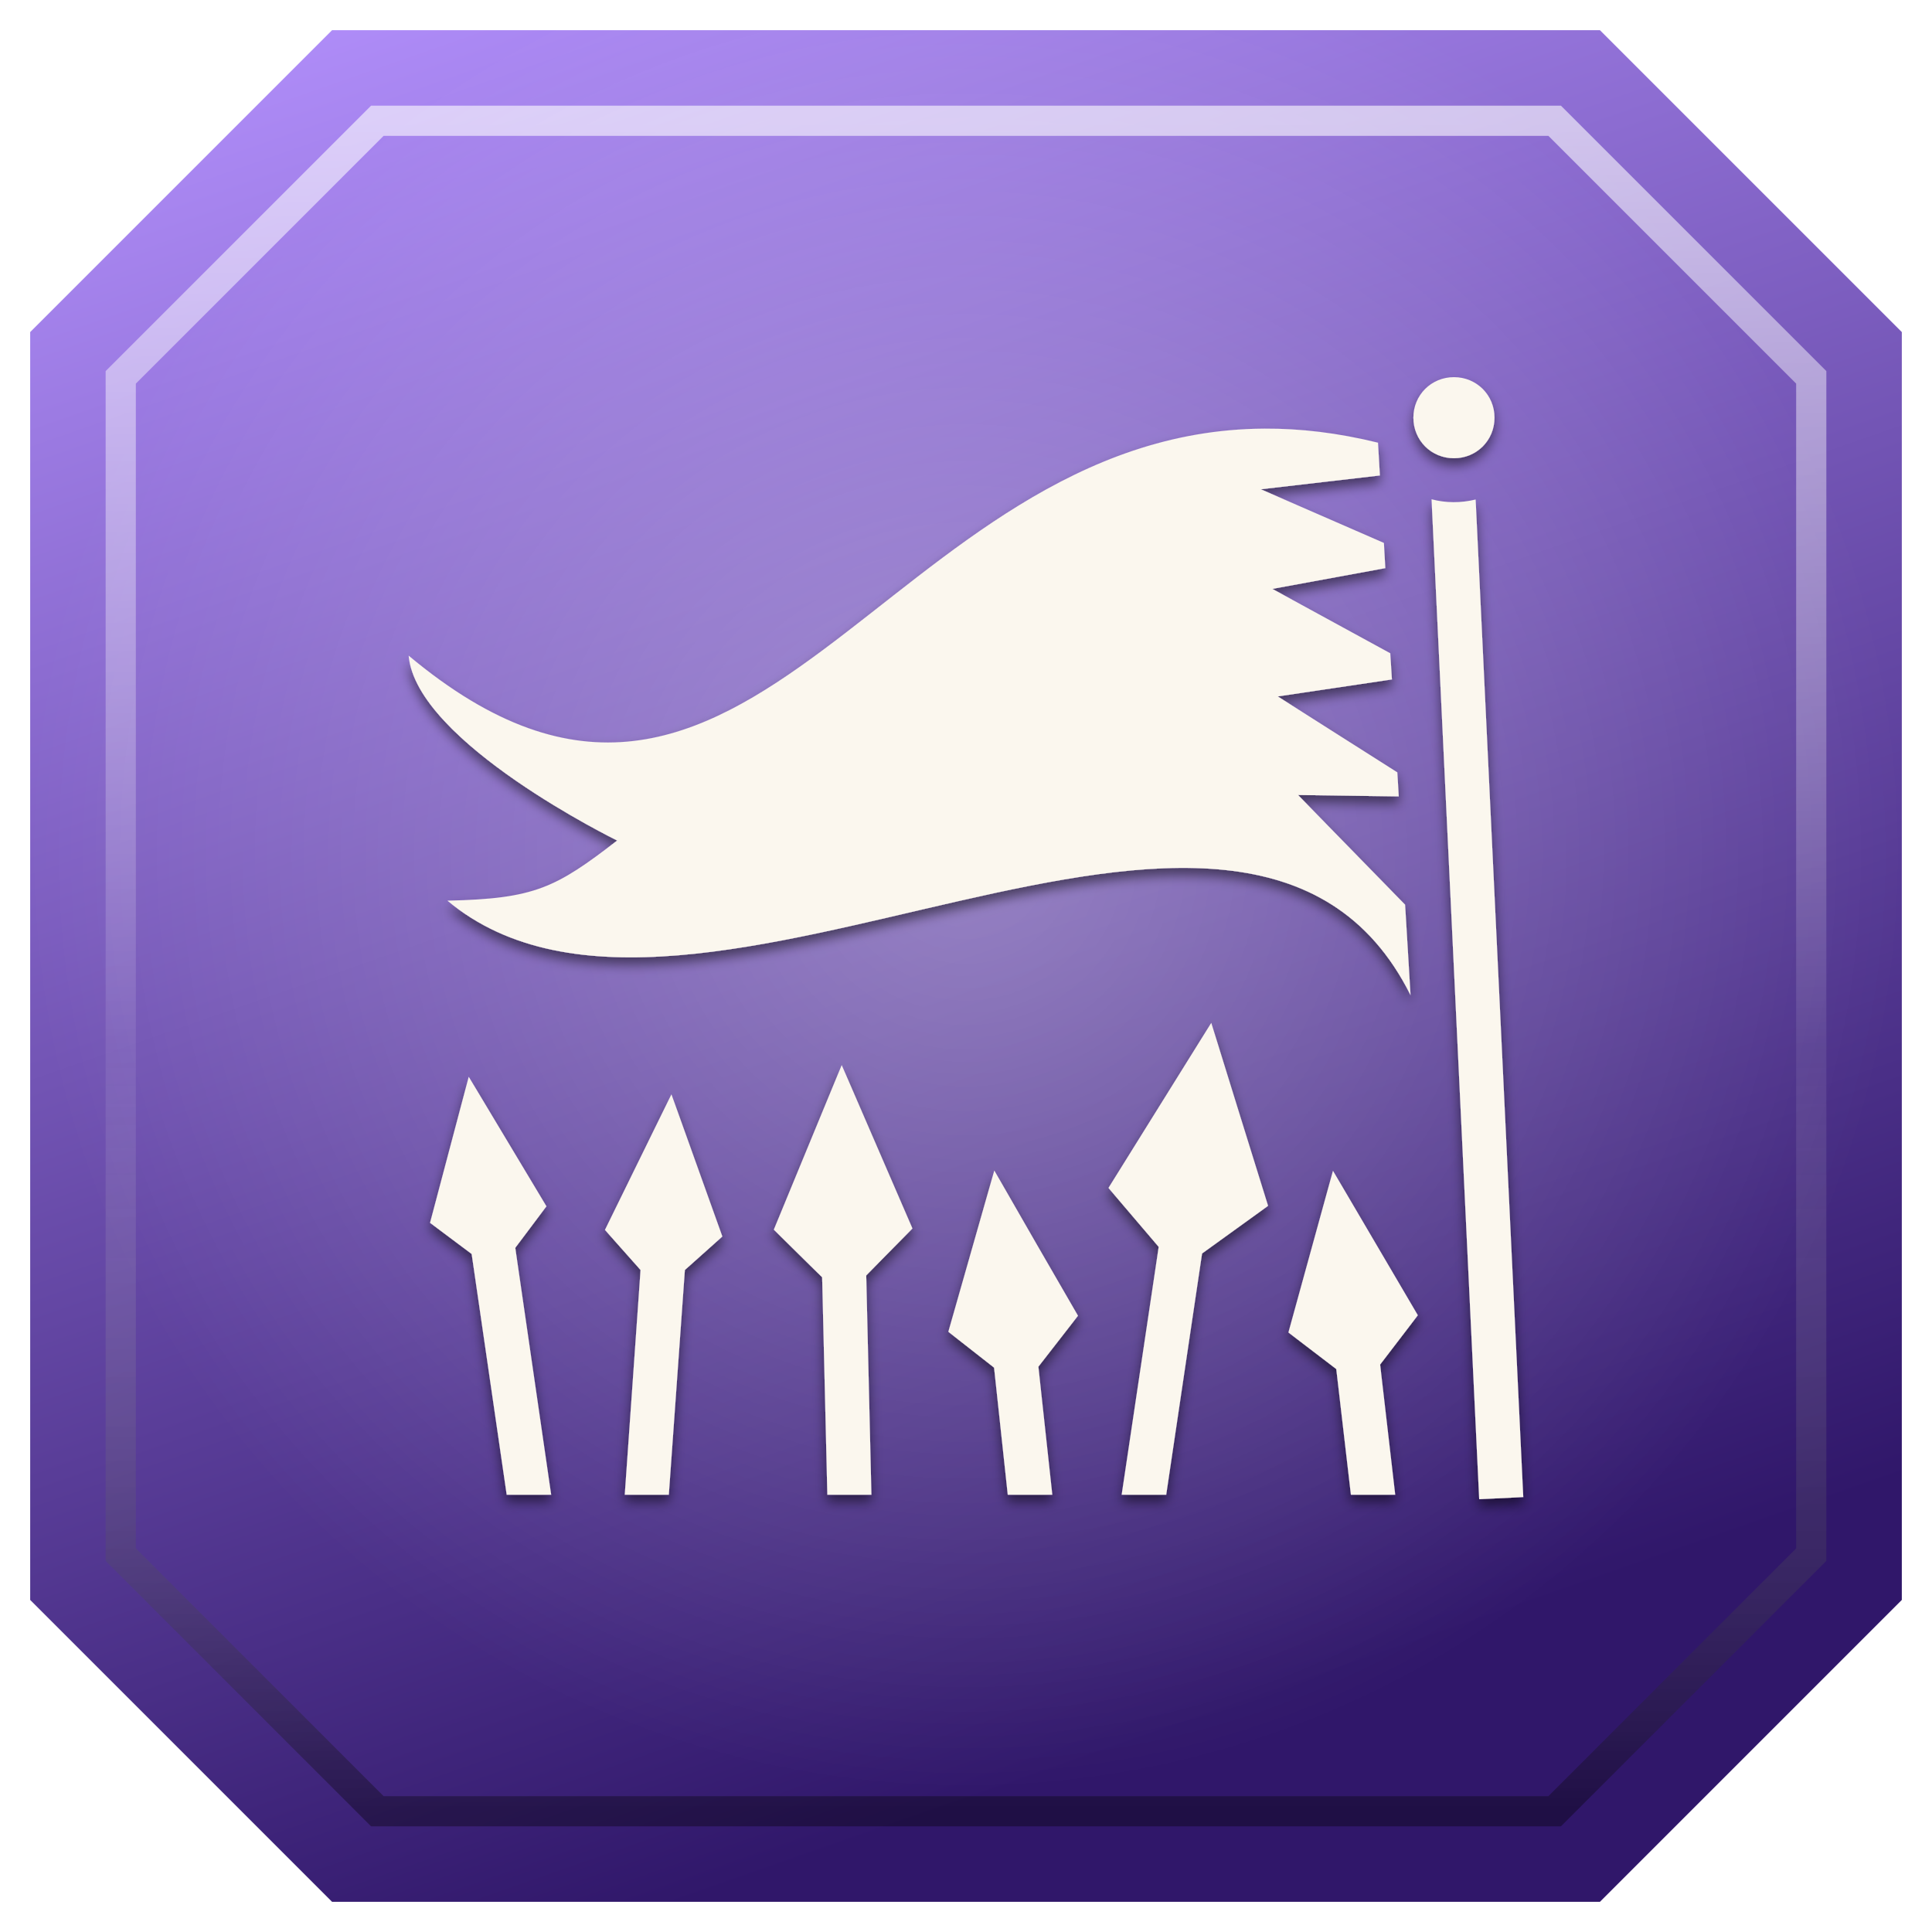
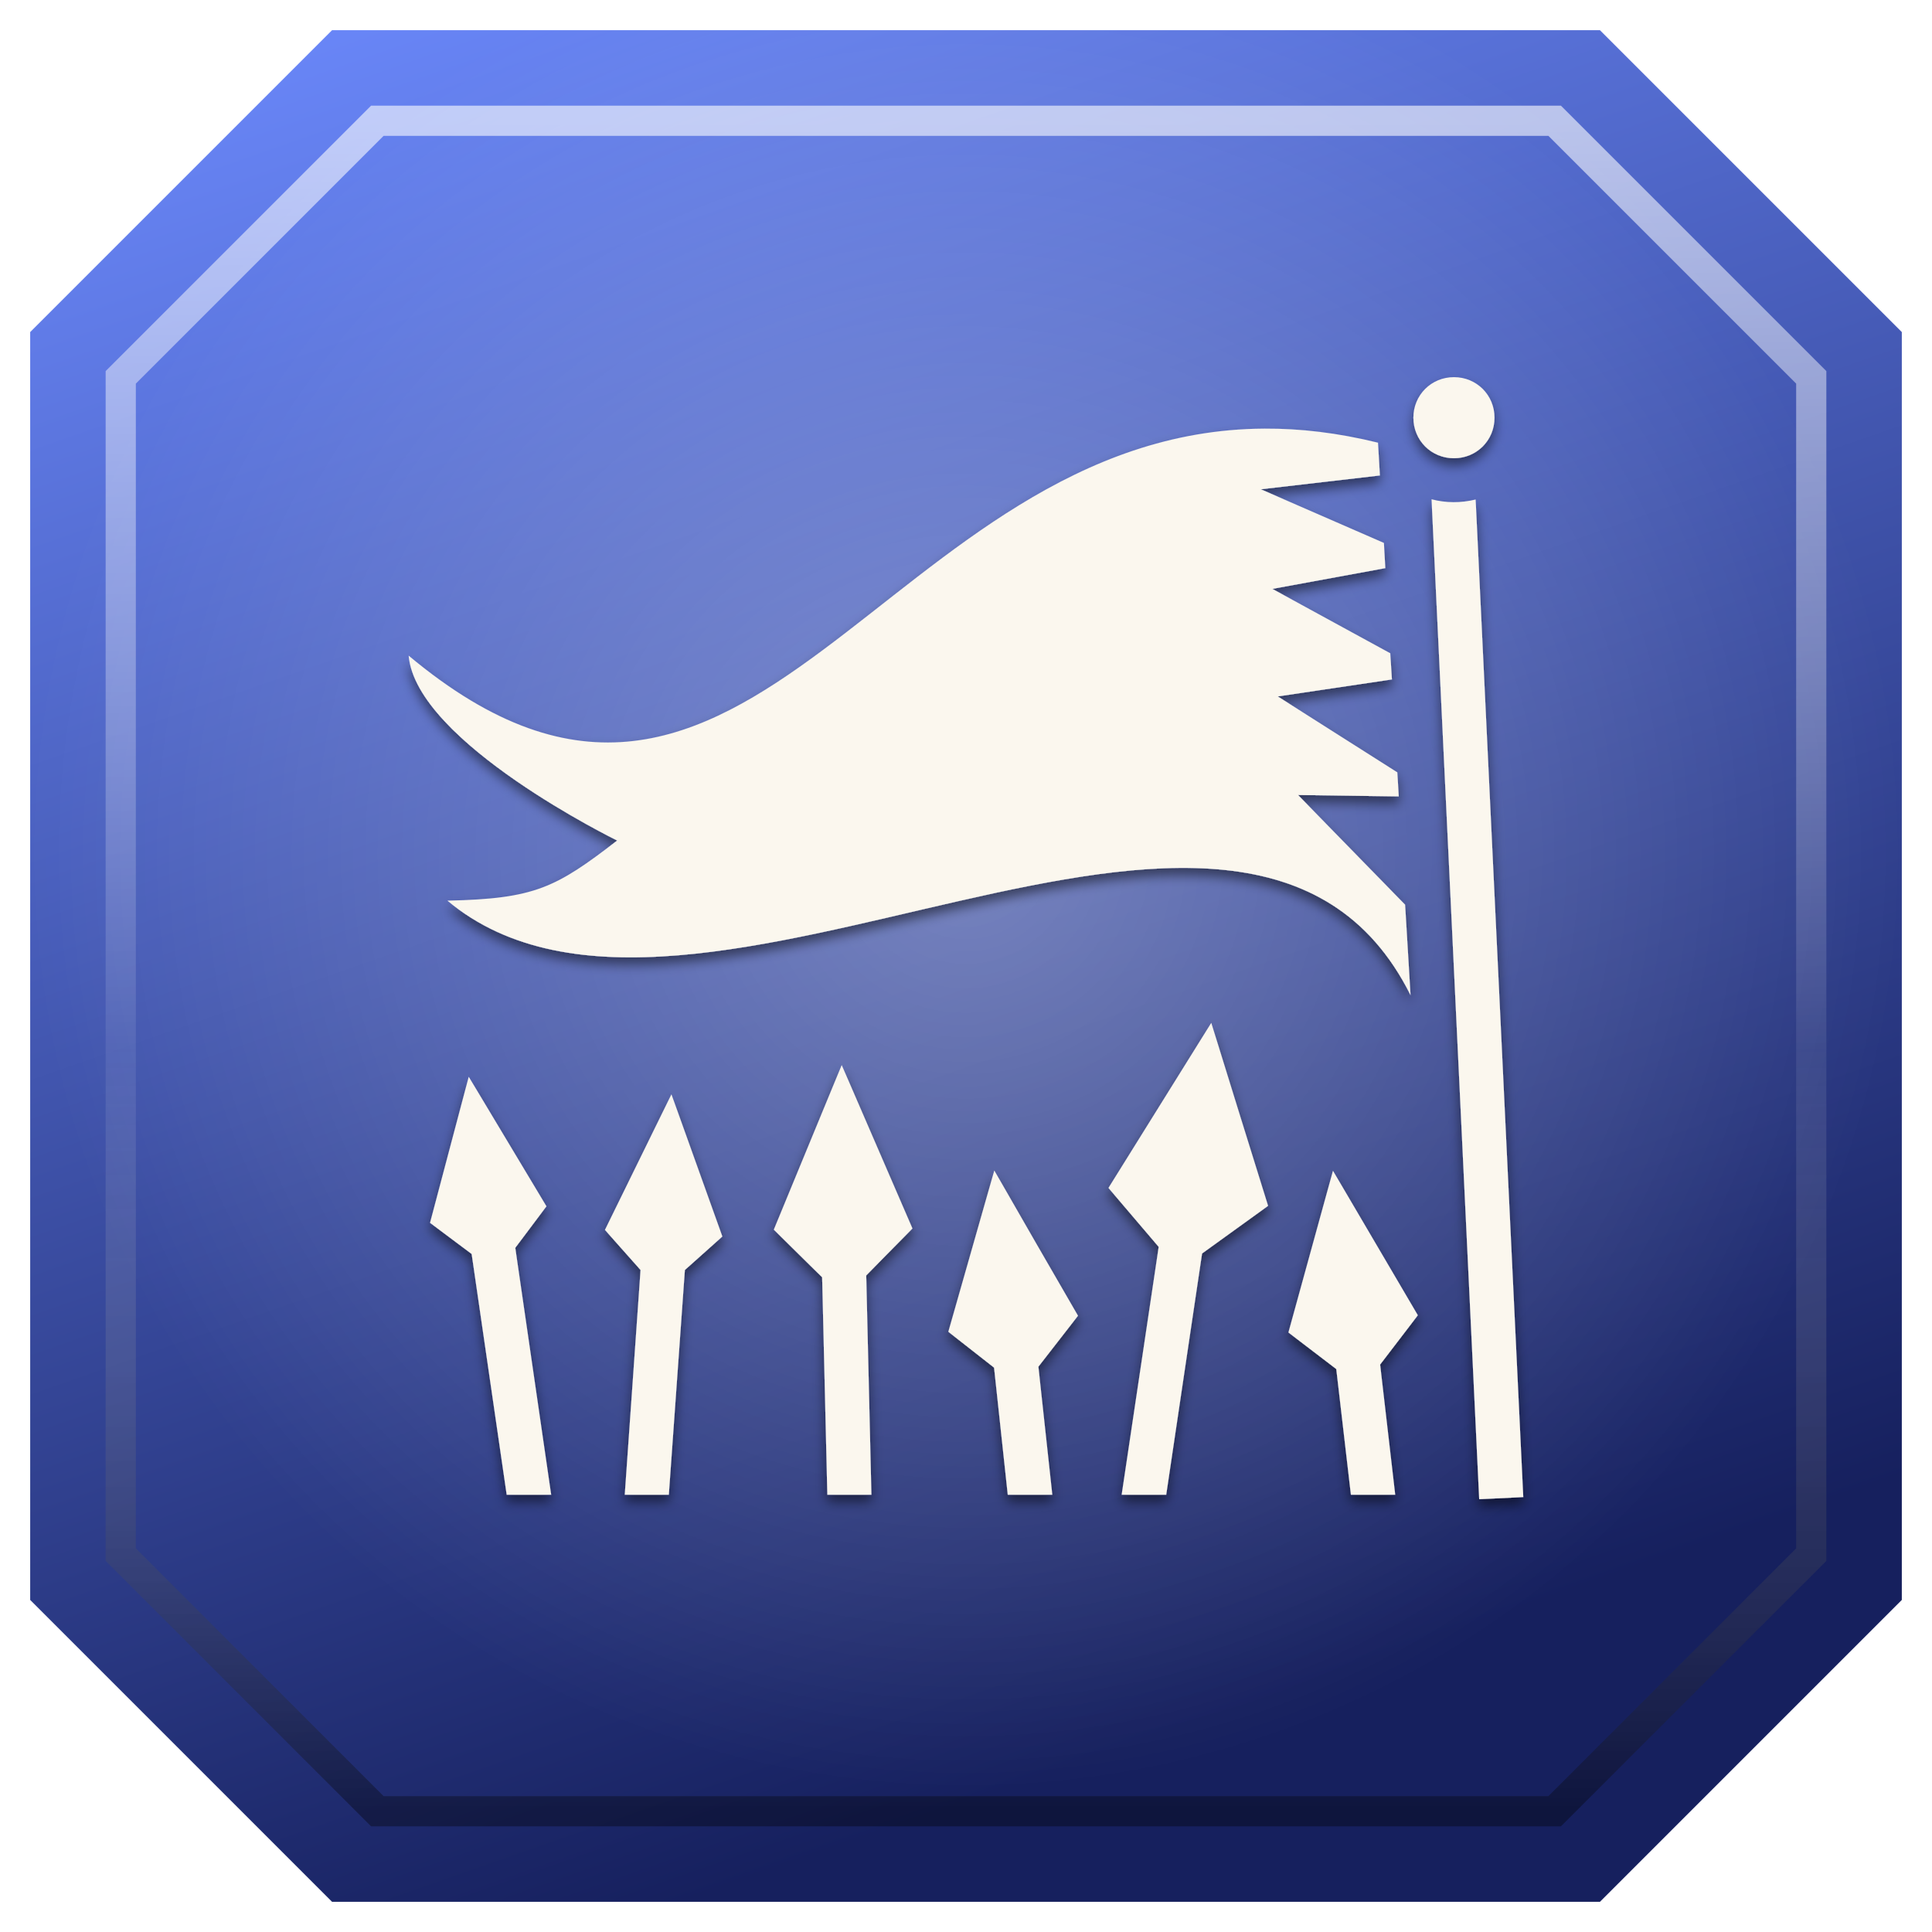
<svg xmlns="http://www.w3.org/2000/svg" viewBox="0 0 128 128">
  <defs>
    <linearGradient id="bg" x1="0" y1="0" x2=".35" y2="1">
-       <stop offset="0" stop-color="#b592ff" />
-       <stop offset="1" stop-color="#30176a" />
+       <stop offset="0" stop-color="#6d8bff" />
+       <stop offset="1" stop-color="#16205e" />
    </linearGradient>
    <radialGradient id="glow" cx=".5" cy=".44" r=".5">
      <stop offset="0" stop-color="#fff" stop-opacity=".3" />
      <stop offset="1" stop-color="#fff" stop-opacity="0" />
    </radialGradient>
    <linearGradient id="rim" x1="0" y1="0" x2="0" y2="1">
      <stop offset="0" stop-color="#fff" stop-opacity=".6" />
      <stop offset=".55" stop-color="#fff" stop-opacity=".08" />
      <stop offset="1" stop-color="#000" stop-opacity=".35" />
    </linearGradient>
    <filter id="drop" x="-20%" y="-20%" width="140%" height="140%">
      <feDropShadow dx="0" dy="3" stdDeviation="2.5" flood-color="#000" flood-opacity=".5" />
    </filter>
  </defs>
  <path d="M22 2H106L126 22V106L106 126H22L2 106V22Z" fill="url(#bg)" />
  <path d="M22 2H106L126 22V106L106 126H22L2 106V22Z" fill="url(#glow)" />
  <path d="M25 8H103L120 25V103L103 120H25L8 103V25Z" fill="none" stroke="url(#rim)" stroke-width="2" />
  <g filter="url(#drop)" color="#fbf7ee" transform="translate(24 22) scale(.15625)">
    <path fill="currentColor" d="M462.9 19.12c-9.6 0-17.2 7.59-17.2 17.19c0 9.61 7.6 17.19 17.2 17.19s17.2-7.58 17.2-17.19c0-9.6-7.6-17.19-17.2-17.19m-80.3 21.82c-160.3.8-218.1 217.46-362.93 96.26c3.25 36.8 88.43 78.4 88.43 78.4c-26.03 20-34.78 24.7-71.99 25.5c104.09 86.7 338.69-99.8 408.39 40.1l-2.3-38.4l-45.4-46.5l42.7.6l-.6-10.2l-50.7-32.2l48.4-7.2l-.7-11.1l-50-27.3l47.9-8.8l-.6-10.69L381 66.66l50.5-5.85l-.8-13.9c-17.1-4.2-33-6.05-48.1-5.97m70.8 29.97l20.2 423.99l18.7-.9l-20.2-423c-6.3 1.54-12.7 1.5-18.7-.1zM360 292.9l-43.6 70l21.3 25L322 493h18.9l15.2-102.3l28-20.2c-8.1-25.9-16.1-51.8-24.1-77.6m-156.7 17.9l-28.8 69.8l20.5 20.2l2.2 92.2h18.7l-2.2-93l19.6-19.9zm-158.16 5l-16.4 61.9l17.65 13.2L61.24 493h18.87L64.89 388.3l13.22-17.6l-32.93-54.9zm85.96 7.4l-28.2 57.5l15.1 17l-6.7 95.3H130l6.8-95.3l15.9-14.2zM268 355.5l-19.5 68.4l19.4 15.2l5.8 53.9h18.9l-5.9-54.3l16.8-21.6c-11.9-20.5-23.7-41-35.5-61.6m143.6.1l-18.9 68.6l20.3 15.5l6.2 53.3H438l-6.4-55.2l16-20.9z" />
  </g>
</svg>
